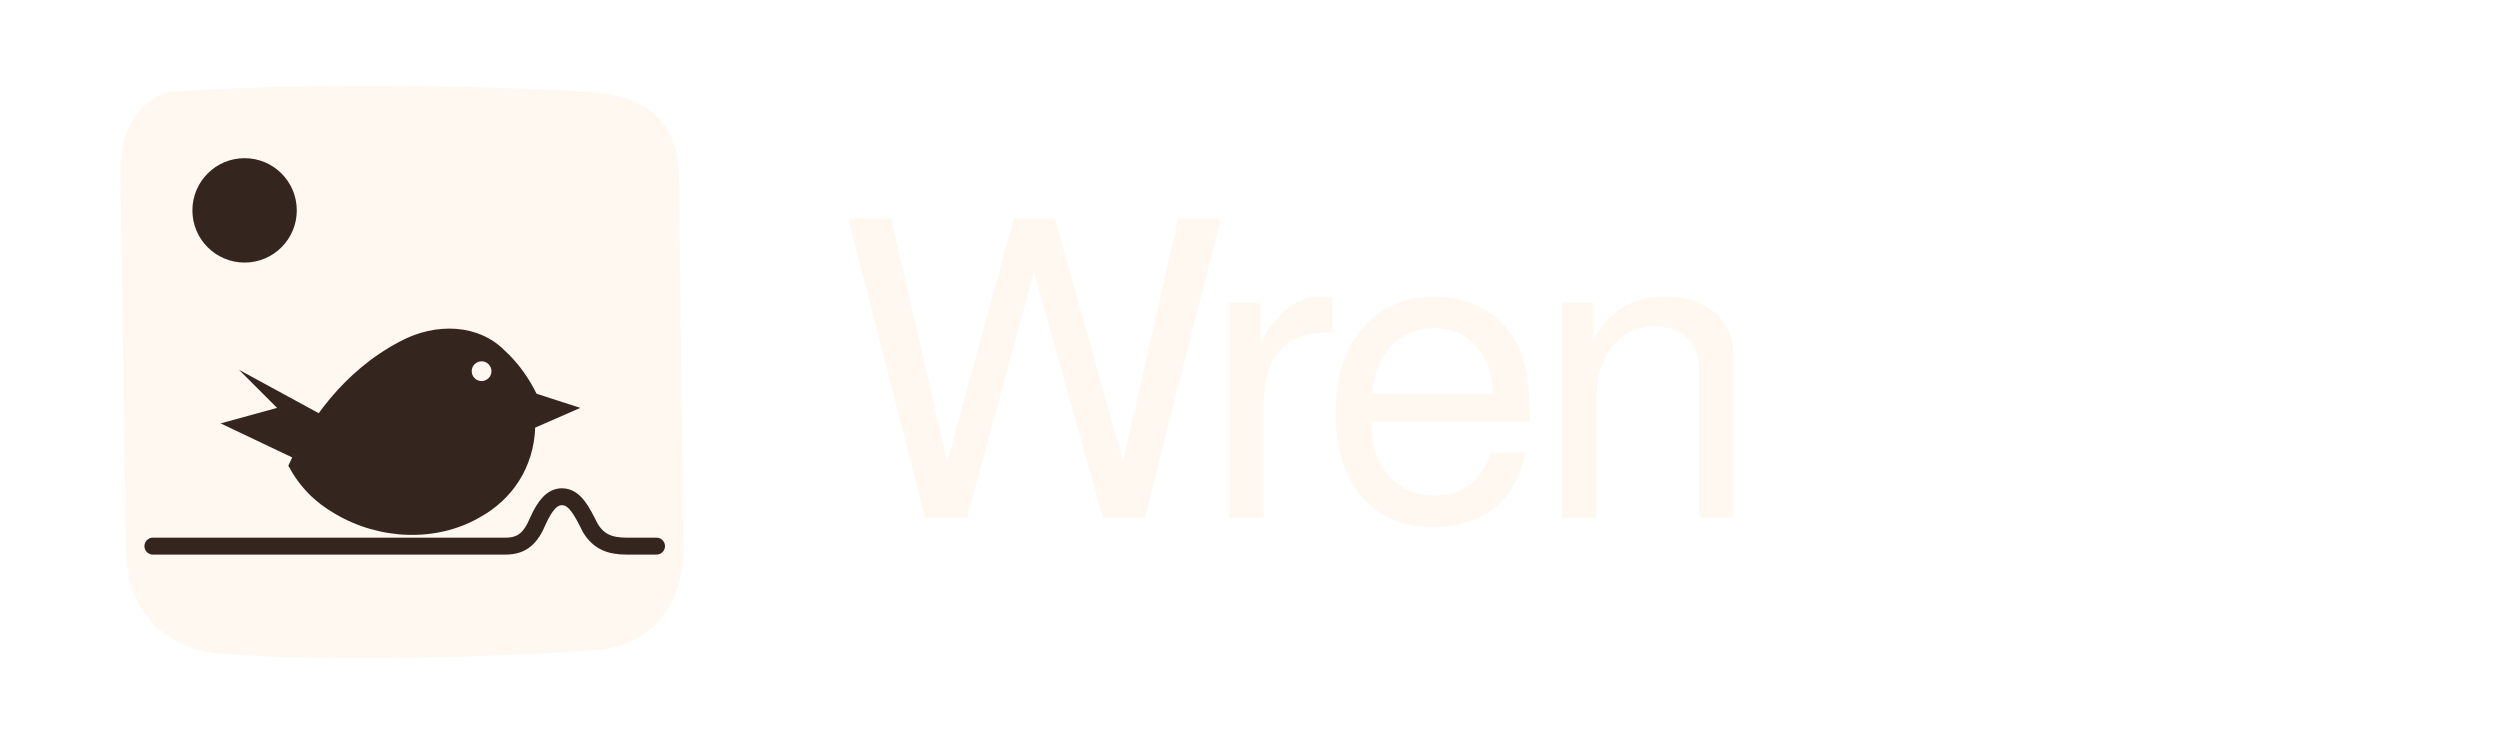
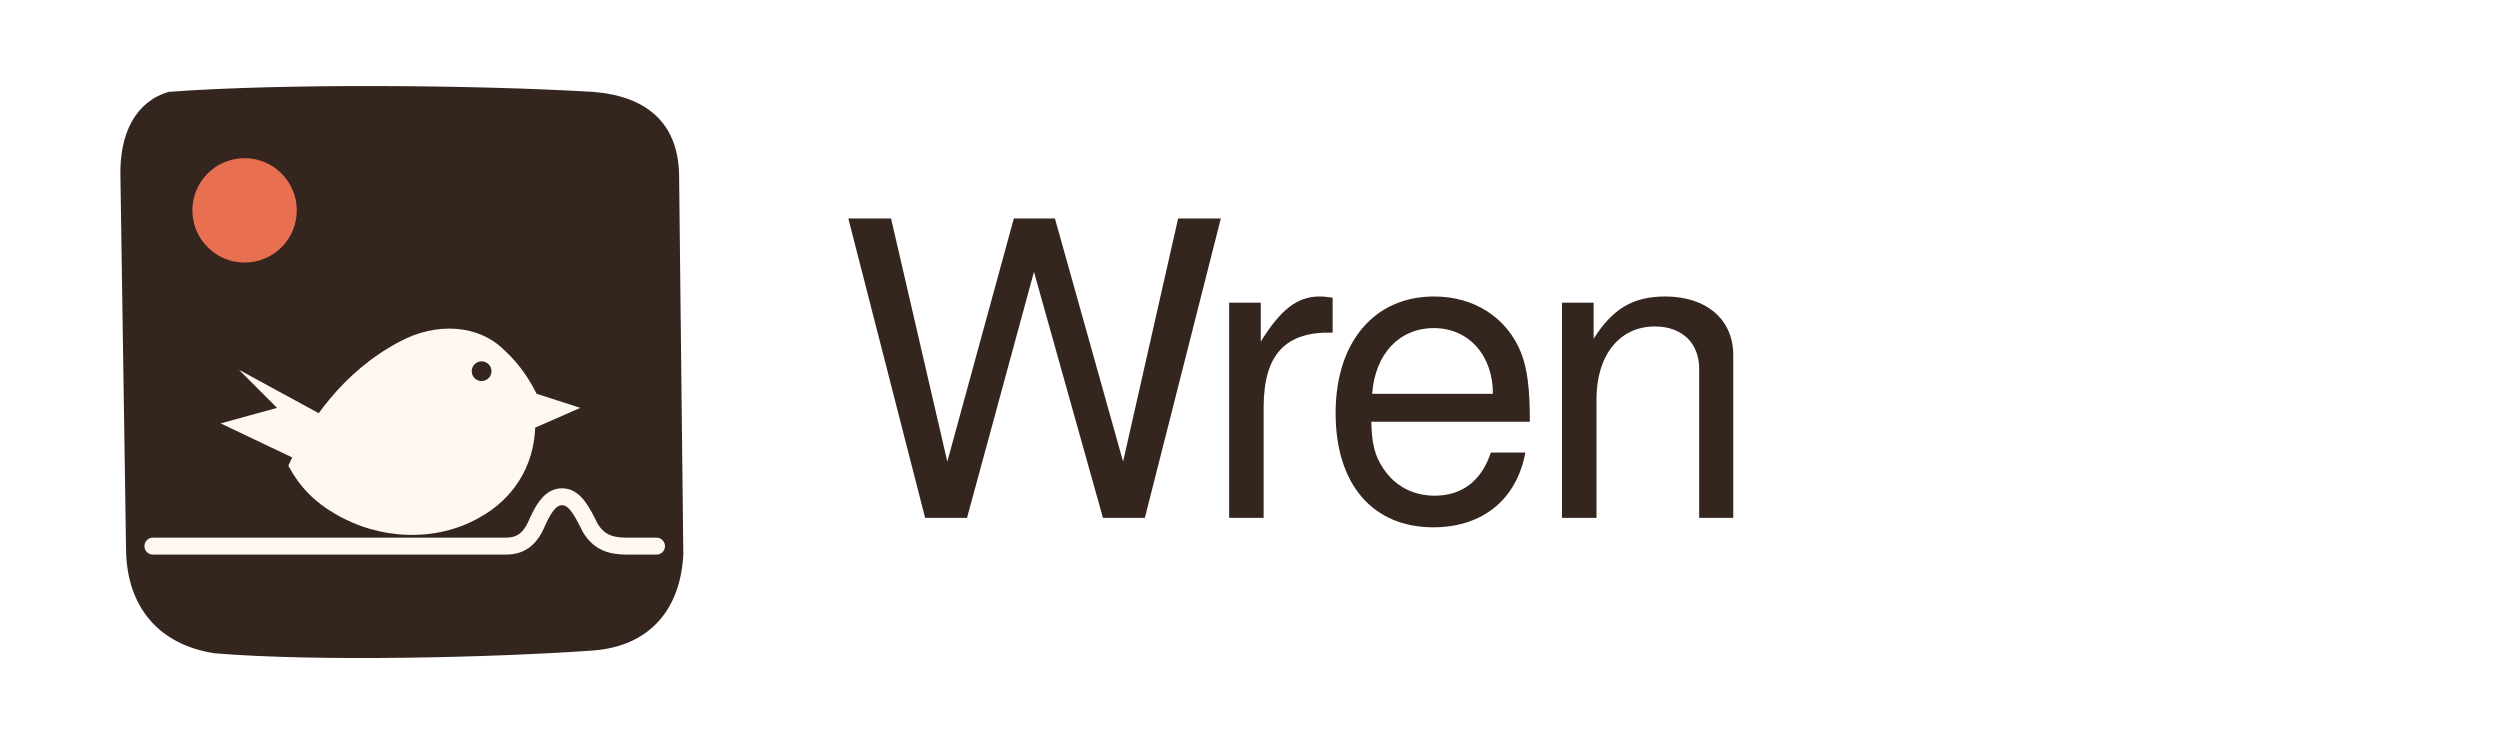
<svg xmlns="http://www.w3.org/2000/svg" width="1400" height="420" viewBox="0 0 1400 420" fill="none" version="1.1" id="svg20">
  <defs id="defs24" />
  <g transform="matrix(0.79,0,0,0.79,24,8)" id="g16">
-     <path d="M 89,55 C 66,62 54,84 55,116 l 4,265 c 1,39 23,66 63,72 74,6 197,3 268,-2 40,-3 62,-29 64,-68 L 451,113 C 450,77 428,58 390,55 306,50 169,49 89,55 Z" fill="#fff8f1" id="path4" />
-     <path id="circle6" style="fill:#35251f" d="m 180,139 a 37,37 0 0 1 -37,37 37,37 0 0 1 -37,-37 37,37 0 0 1 37,-37 37,37 0 0 1 37,37 z" />
-     <path d="m 187,319 -61,-29 40,-11 -27,-27 68,37 10,28 z" fill="#35251f" id="path8" />
-     <path d="m 174,320 c 14,-31 39,-67 79,-88 26,-14 56,-12 74,6 11,10 18,21 23,31 l 31,10 -32,14 c -1,28 -16,51 -40,64 -30,17 -70,16 -102,-3 -14,-8 -25,-19 -33,-34 z" fill="#35251f" id="path10" />
-     <path id="circle12" style="fill:#fff8f1" d="m 318,253 a 7,7 0 0 1 -7,7 7,7 0 0 1 -7,-7 7,7 0 0 1 7,-7 7,7 0 0 1 7,7 z" />
-     <path d="m 78,377 h 250 c 12,0 18,-6 23,-18 5,-11 10,-17 17,-17 9,0 14,10 20,22 6,10 14,13 26,13 h 21" stroke="#35251f" stroke-width="12" stroke-linecap="round" stroke-linejoin="round" id="path14" />
+     <path d="M 89,55 C 66,62 54,84 55,116 l 4,265 c 1,39 23,66 63,72 74,6 197,3 268,-2 40,-3 62,-29 64,-68 L 451,113 C 450,77 428,58 390,55 306,50 169,49 89,55 Z" fill="#35251f" id="path4" />
+     <path id="circle6" style="fill:#e96f51" d="m 180,139 a 37,37 0 0 1 -37,37 37,37 0 0 1 -37,-37 37,37 0 0 1 37,-37 37,37 0 0 1 37,37 z" />
+     <path d="m 187,319 -61,-29 40,-11 -27,-27 68,37 10,28 z" fill="#fff8f1" id="path8" />
+     <path d="m 174,320 c 14,-31 39,-67 79,-88 26,-14 56,-12 74,6 11,10 18,21 23,31 l 31,10 -32,14 c -1,28 -16,51 -40,64 -30,17 -70,16 -102,-3 -14,-8 -25,-19 -33,-34 z" fill="#fff8f1" id="path10" />
+     <path id="circle12" style="fill:#35251f" d="m 318,253 a 7,7 0 0 1 -7,7 7,7 0 0 1 -7,-7 7,7 0 0 1 7,-7 7,7 0 0 1 7,7 z" />
+     <path d="m 78,377 h 250 c 12,0 18,-6 23,-18 5,-11 10,-17 17,-17 9,0 14,10 20,22 6,10 14,13 26,13 h 21" stroke="#fff8f1" stroke-width="12" stroke-linecap="round" stroke-linejoin="round" id="path14" />
  </g>
-   <g aria-label="Wren" id="text18" style="font-weight:500;font-size:230px;font-family:'Nimbus Sans', Arial, sans-serif;letter-spacing:-8;fill:#fff8f1">
+   <g aria-label="Evella" id="text18" style="font-weight:500;font-size:230px;font-family:'Nimbus Sans', Arial, sans-serif;letter-spacing:-8;fill:#35251f">
    <path d="M 641.12,290 683.67,122.33 H 659.75 L 628.93,258.49 590.75,122.33 h -23 L 530.49,258.49 498.98,122.33 H 475.06 L 518.07,290 h 23.46 L 579.02,152.23 617.66,290 Z" id="path28" />
    <path d="M 688.32,169.48 V 290 h 19.32 v -62.56 c 0.23,-28.98 12.19,-41.86 38.64,-41.17 v -19.55 c -3.22,-0.46 -5.06,-0.69 -7.36,-0.69 -12.42,0 -21.85,7.36 -32.89,25.3 v -21.85 z" id="path30" />
    <path d="m 856.73,236.18 c 0,-18.4 -1.38,-29.44 -4.83,-38.41 -7.82,-19.78 -26.22,-31.74 -48.76,-31.74 -33.58,0 -55.2,25.53 -55.2,65.32 0,39.79 20.7,63.94 54.74,63.94 27.6,0 46.69,-15.64 51.52,-41.86 h -19.32 c -5.29,15.87 -16.1,24.15 -31.51,24.15 -12.19,0 -22.54,-5.52 -28.98,-15.64 -4.6,-6.9 -6.21,-13.8 -6.44,-25.76 z m -88.32,-15.64 c 1.61,-22.31 15.18,-36.8 34.5,-36.8 19.55,0 33.12,15.18 33.12,36.8 z" id="path32" />
    <path d="M 874.72,169.48 V 290 h 19.32 v -66.47 c 0,-24.61 12.88,-40.71 32.66,-40.71 15.18,0 24.84,9.2 24.84,23.69 V 290 h 19.09 v -91.08 c 0,-20.01 -14.95,-32.89 -38.18,-32.89 -17.94,0 -29.44,6.9 -40.02,23.69 v -20.24 z" id="path34" />
  </g>
</svg>
